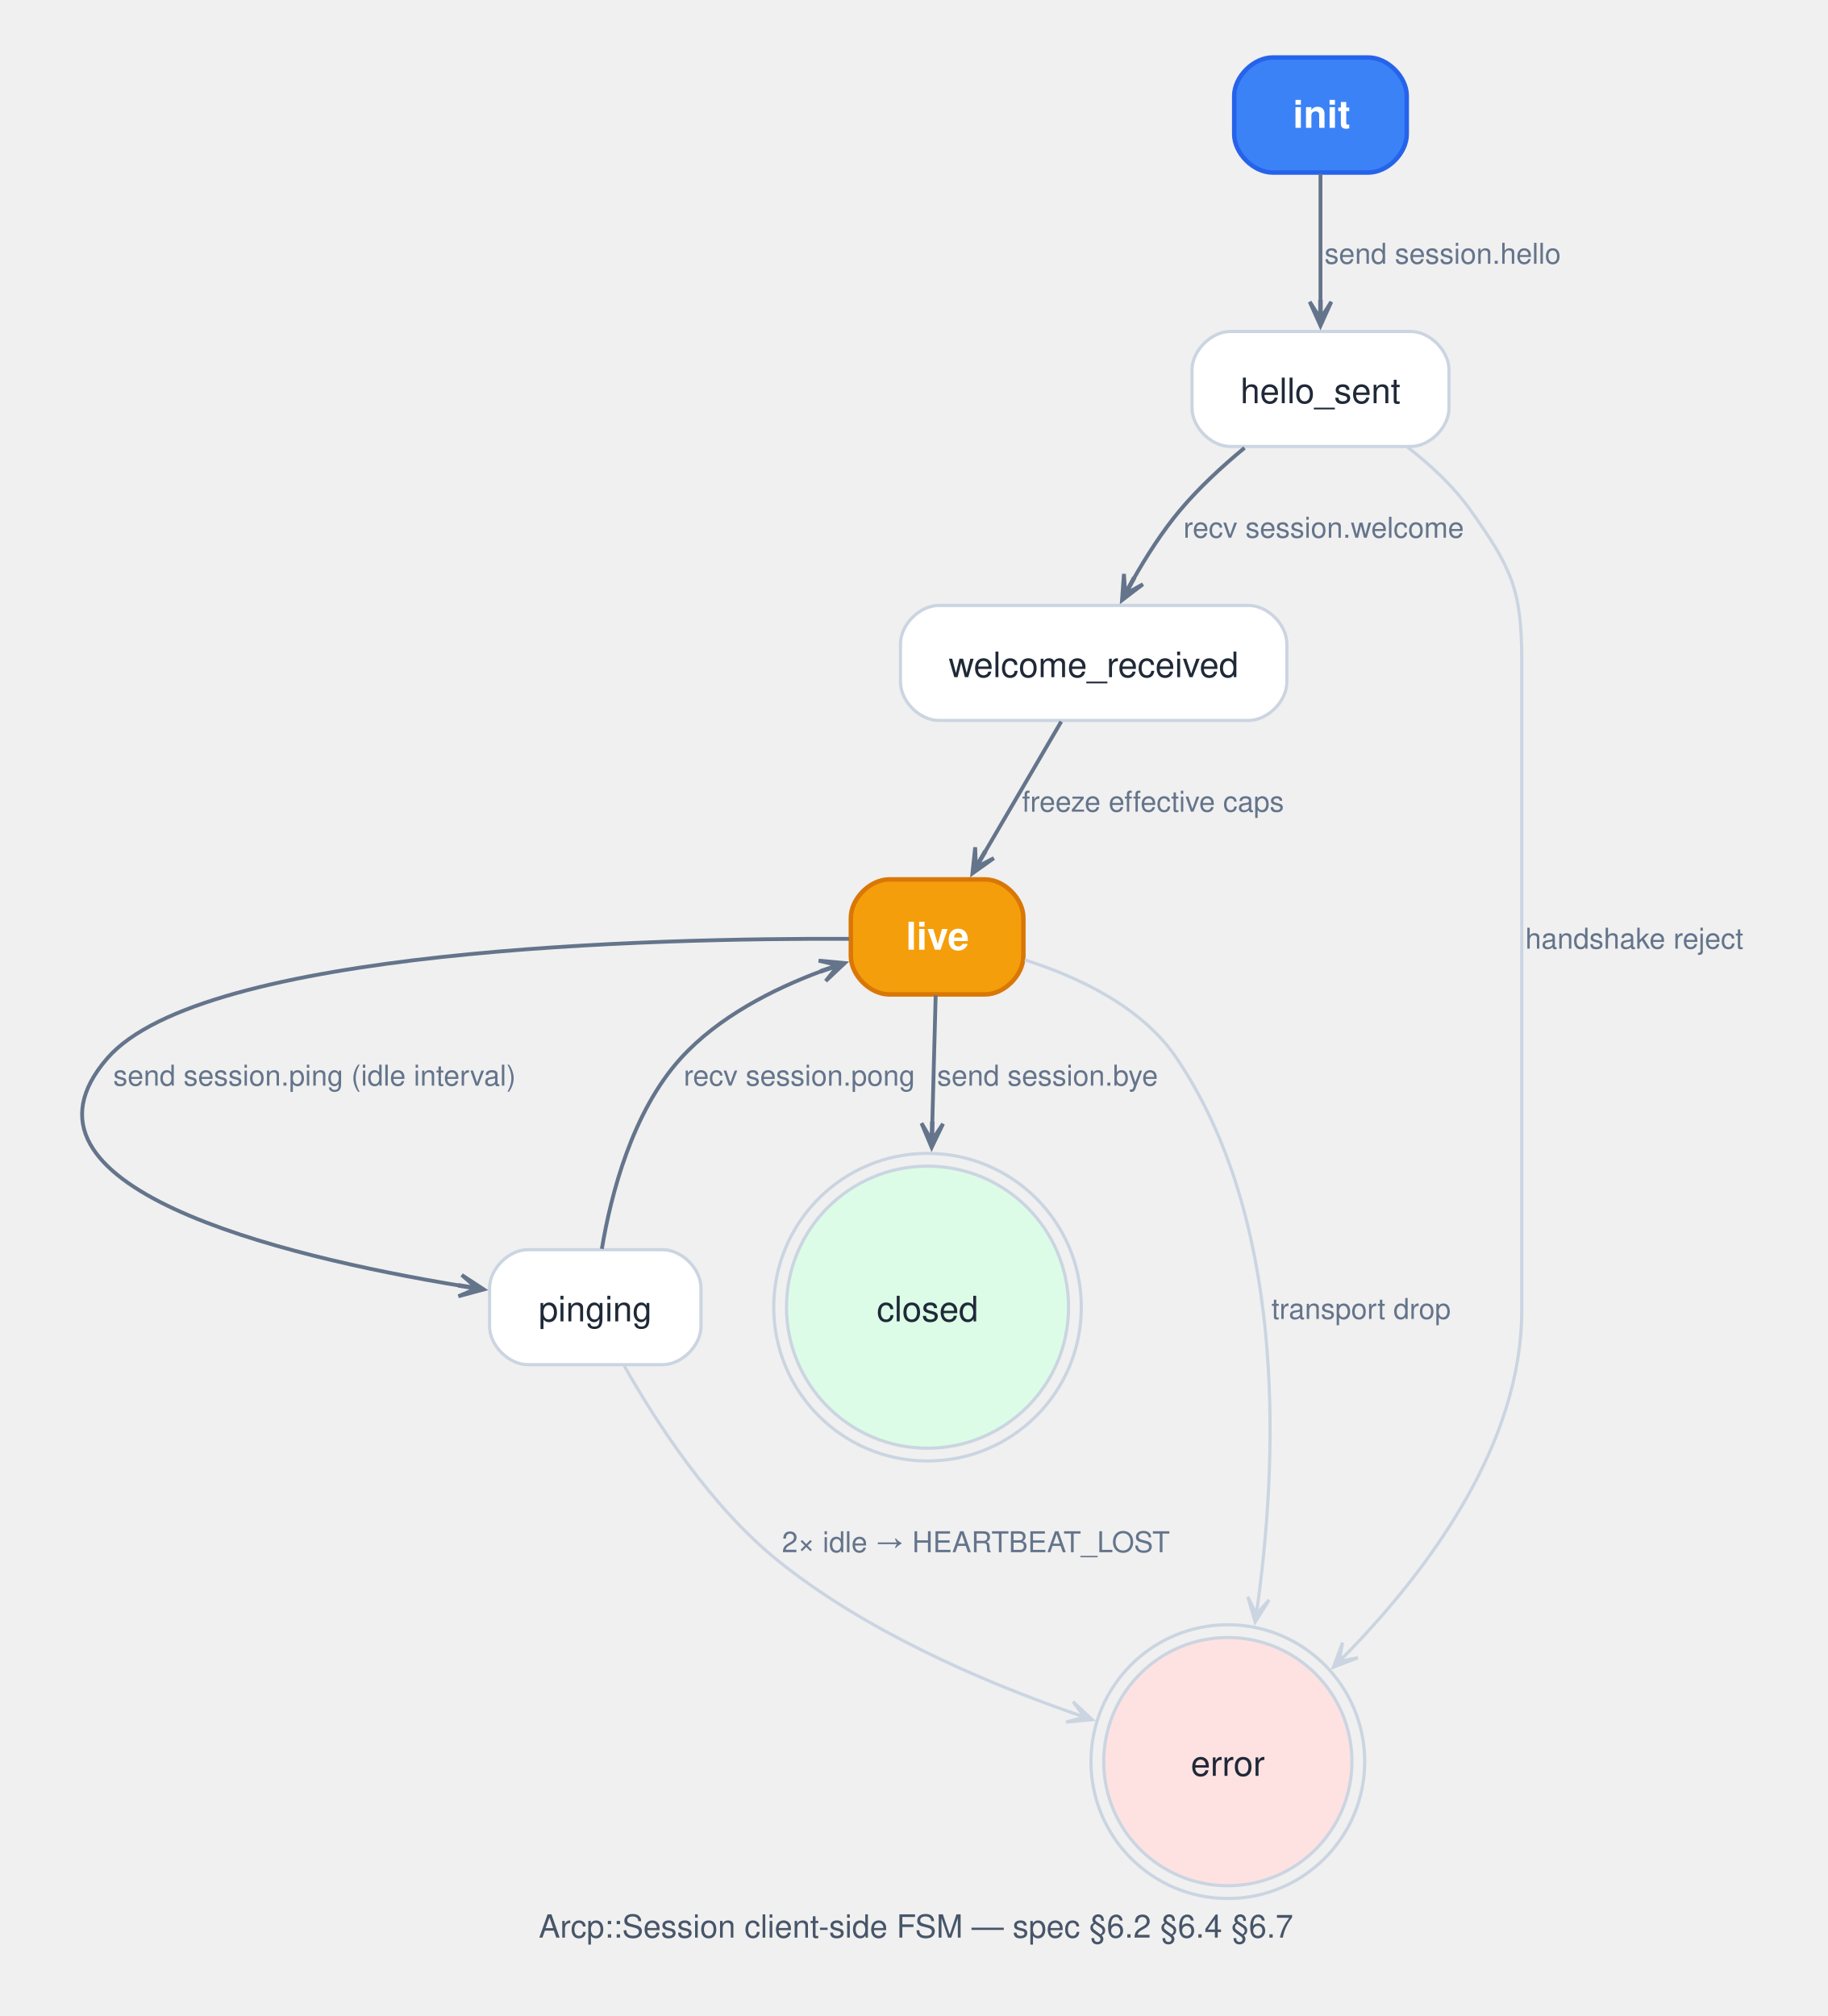
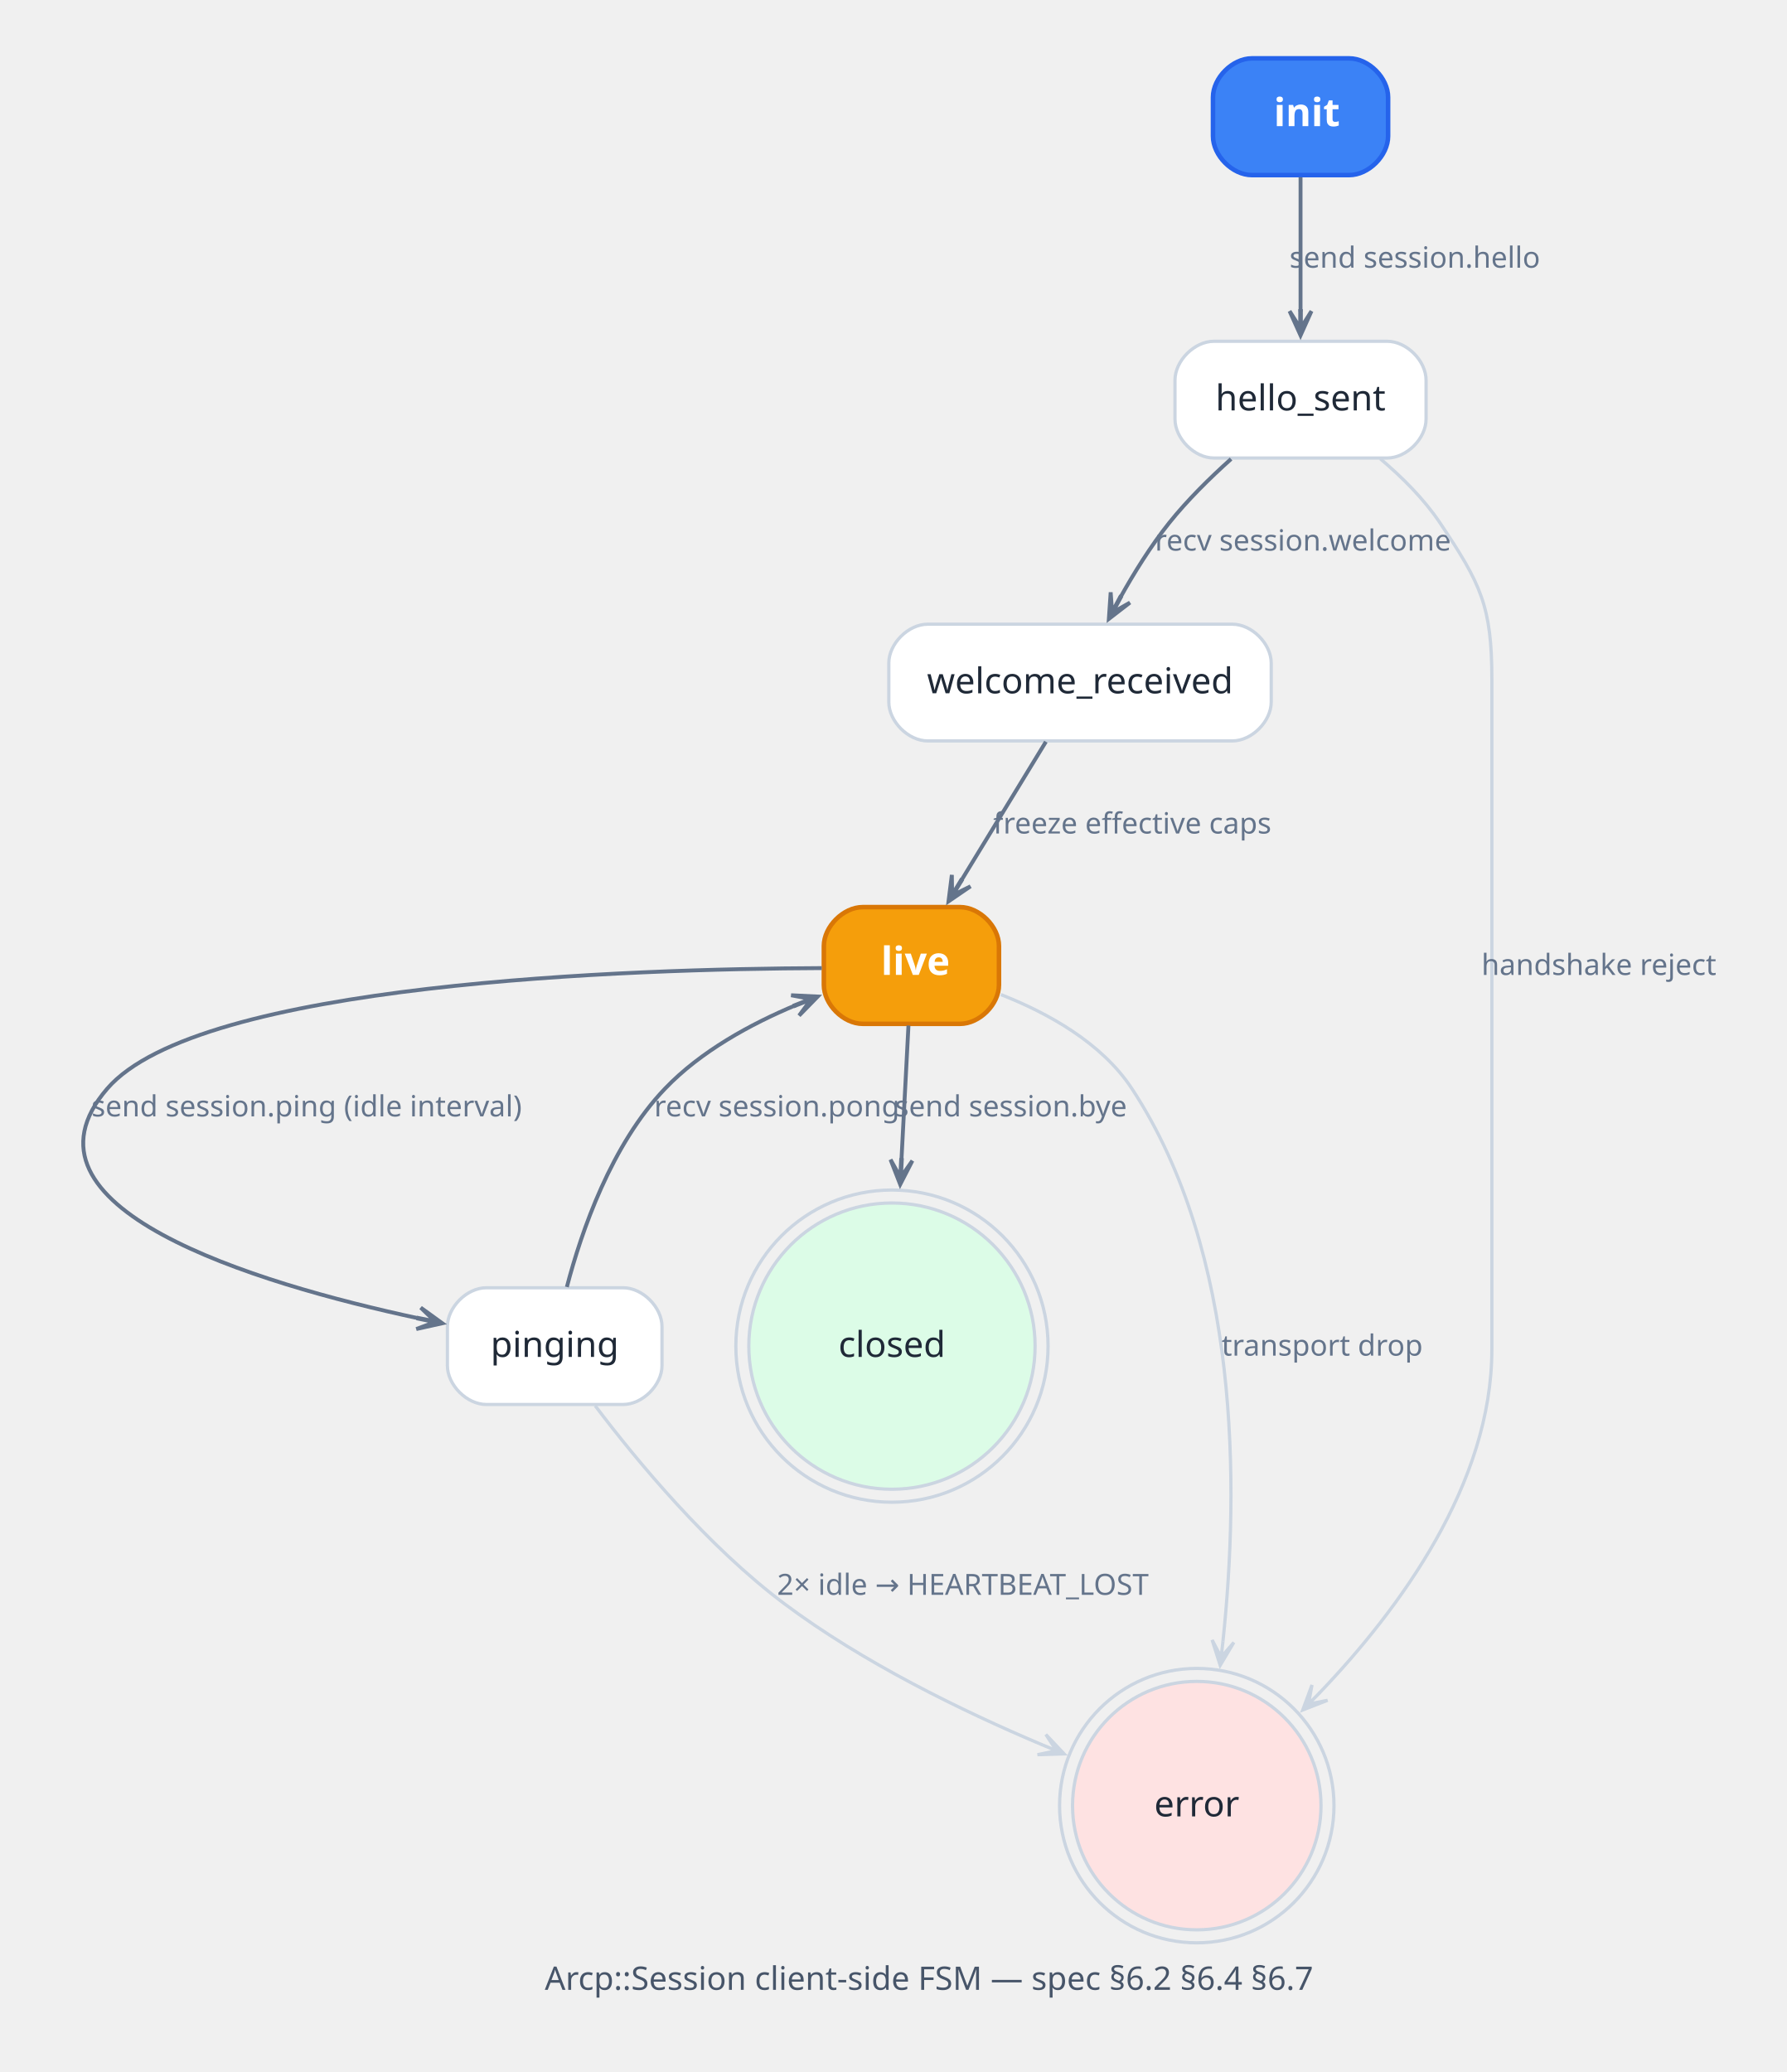
- <svg xmlns="http://www.w3.org/2000/svg" width="572pt" height="631pt" viewBox="0.00 0.00 572.00 631.00">
-   <g id="graph0" class="graph" transform="scale(1 1) rotate(0) translate(25.2 613.47)">
-     <text xml:space="preserve" text-anchor="start" x="143.44" y="-7" font-family="Helvetica,sans-Serif" font-size="10.00" fill="#475569">Arcp::Session client-side FSM — spec §6.2 §6.4 §6.7</text>
+ <svg xmlns="http://www.w3.org/2000/svg" width="551pt" height="639pt" viewBox="0.00 0.00 551.00 639.00">
+   <g id="graph0" class="graph" transform="scale(1 1) rotate(0) translate(25.2 620.66)">
+     <text xml:space="preserve" text-anchor="start" x="142.8" y="-7" font-family="TT Commons Pro Trial" font-size="10.00" fill="#475569">Arcp::Session client-side FSM — spec §6.2 §6.4 §6.7</text>
    <g id="node1" class="node">
-       <path fill="#3b82f6" stroke="#2563eb" stroke-width="1.4" d="M403.13,-595.47C403.13,-595.47 373.13,-595.47 373.13,-595.47 367.13,-595.47 361.13,-589.47 361.13,-583.47 361.13,-583.47 361.13,-571.47 361.13,-571.47 361.13,-565.47 367.13,-559.47 373.13,-559.47 373.13,-559.47 403.13,-559.47 403.13,-559.47 409.13,-559.47 415.13,-565.47 415.13,-571.47 415.13,-571.47 415.13,-583.47 415.13,-583.47 415.13,-589.47 409.13,-595.47 403.13,-595.47" />
-       <text xml:space="preserve" text-anchor="start" x="379.51" y="-573.45" font-family="Helvetica,sans-Serif" font-weight="bold" font-size="12.00" fill="white">init</text>
+       <path fill="#3b82f6" stroke="#2563eb" stroke-width="1.4" d="M390.86,-602.66C390.86,-602.66 360.86,-602.66 360.86,-602.66 354.86,-602.66 348.86,-596.66 348.86,-590.66 348.86,-590.66 348.86,-578.66 348.86,-578.66 348.86,-572.66 354.86,-566.66 360.86,-566.66 360.86,-566.66 390.86,-566.66 390.86,-566.66 396.86,-566.66 402.86,-572.66 402.86,-578.66 402.86,-578.66 402.86,-590.66 402.86,-590.66 402.86,-596.66 396.86,-602.66 390.86,-602.66" />
+       <text xml:space="preserve" text-anchor="start" x="367.61" y="-581.76" font-family="TT Commons Pro Trial" font-weight="bold" font-size="12.00" fill="white">init</text>
    </g>
    <g id="node2" class="node">
-       <path fill="white" stroke="#cbd5e1" d="M416.35,-509.72C416.35,-509.72 359.92,-509.72 359.92,-509.72 353.92,-509.72 347.92,-503.72 347.92,-497.72 347.92,-497.72 347.92,-485.72 347.92,-485.72 347.92,-479.72 353.92,-473.72 359.92,-473.72 359.92,-473.72 416.35,-473.72 416.35,-473.72 422.35,-473.72 428.35,-479.72 428.35,-485.72 428.35,-485.72 428.35,-497.72 428.35,-497.72 428.35,-503.72 422.35,-509.72 416.35,-509.72" />
-       <text xml:space="preserve" text-anchor="middle" x="388.13" y="-487.27" font-family="Helvetica,sans-Serif" font-size="11.00" fill="#1f2937">hello_sent</text>
+       <path fill="white" stroke="#cbd5e1" d="M402.57,-515.41C402.57,-515.41 349.14,-515.41 349.14,-515.41 343.14,-515.41 337.14,-509.41 337.14,-503.41 337.14,-503.41 337.14,-491.41 337.14,-491.41 337.14,-485.41 343.14,-479.41 349.14,-479.41 349.14,-479.41 402.57,-479.41 402.57,-479.41 408.57,-479.41 414.57,-485.41 414.57,-491.41 414.57,-491.41 414.57,-503.41 414.57,-503.41 414.57,-509.41 408.57,-515.41 402.57,-515.41" />
+       <text xml:space="preserve" text-anchor="middle" x="375.86" y="-494.09" font-family="TT Commons Pro Trial" font-size="11.00" fill="#1f2937">hello_sent</text>
    </g>
    <g id="edge1" class="edge">
-       <path fill="none" stroke="#64748b" stroke-width="1.2" d="M388.13,-559.12C388.13,-547.44 388.13,-531.83 388.13,-518.68" />
-       <polygon fill="#64748b" stroke="#64748b" stroke-width="1.2" points="388.13,-511.52 391.51,-519.02 388.23,-513.8 388.23,-519.02 388.13,-519.02 388.03,-519.02 388.03,-513.8 384.76,-519.02 388.13,-511.52" />
-       <text xml:space="preserve" text-anchor="middle" x="426.38" y="-530.92" font-family="Helvetica,sans-Serif" font-size="9.00" fill="#64748b">send session.hello</text>
+       <path fill="none" stroke="#64748b" stroke-width="1.2" d="M375.86,-566C375.86,-554.03 375.86,-538.01 375.86,-524.57" />
+       <polygon fill="#64748b" stroke="#64748b" stroke-width="1.2" points="375.86,-517.22 379.23,-524.72 375.96,-519.51 375.96,-524.72 375.86,-524.72 375.76,-524.72 375.76,-519.51 372.48,-524.72 375.86,-517.22" />
+       <text xml:space="preserve" text-anchor="middle" x="411.11" y="-538.11" font-family="TT Commons Pro Trial" font-size="9.00" fill="#64748b">send session.hello</text>
    </g>
    <g id="node3" class="node">
-       <path fill="white" stroke="#cbd5e1" d="M365.6,-423.97C365.6,-423.97 268.67,-423.97 268.67,-423.97 262.67,-423.97 256.67,-417.97 256.67,-411.97 256.67,-411.97 256.67,-399.97 256.67,-399.97 256.67,-393.97 262.67,-387.97 268.67,-387.97 268.67,-387.97 365.6,-387.97 365.6,-387.97 371.6,-387.97 377.6,-393.97 377.6,-399.97 377.6,-399.97 377.6,-411.97 377.6,-411.97 377.6,-417.97 371.6,-423.97 365.6,-423.97" />
-       <text xml:space="preserve" text-anchor="middle" x="317.13" y="-401.52" font-family="Helvetica,sans-Serif" font-size="11.00" fill="#1f2937">welcome_received</text>
+       <path fill="white" stroke="#cbd5e1" d="M354.82,-428.16C354.82,-428.16 260.89,-428.16 260.89,-428.16 254.89,-428.16 248.89,-422.16 248.89,-416.16 248.89,-416.16 248.89,-404.16 248.89,-404.16 248.89,-398.16 254.89,-392.16 260.89,-392.16 260.89,-392.16 354.82,-392.16 354.82,-392.16 360.82,-392.16 366.82,-398.16 366.82,-404.16 366.82,-404.16 366.82,-416.16 366.82,-416.16 366.82,-422.16 360.82,-428.16 354.82,-428.16" />
+       <text xml:space="preserve" text-anchor="middle" x="307.86" y="-406.84" font-family="TT Commons Pro Trial" font-size="11.00" fill="#1f2937">welcome_received</text>
    </g>
    <g id="edge2" class="edge">
-       <path fill="none" stroke="#64748b" stroke-width="1.2" d="M364.36,-473.29C357.37,-467.52 350.03,-460.76 344.13,-453.72 338.65,-447.18 333.65,-439.38 329.49,-432.04" />
-       <polygon fill="#64748b" stroke="#64748b" stroke-width="1.2" points="326.01,-425.62 332.55,-430.61 327.18,-427.59 329.67,-432.17 329.58,-432.22 329.49,-432.26 327.01,-427.68 326.61,-433.83 326.01,-425.62" />
-       <text xml:space="preserve" text-anchor="middle" x="389.13" y="-445.17" font-family="Helvetica,sans-Serif" font-size="9.00" fill="#64748b">recv session.welcome</text>
+       <path fill="none" stroke="#64748b" stroke-width="1.2" d="M354.44,-479.11C347.89,-473.25 340.95,-466.4 335.36,-459.41 329.67,-452.29 324.43,-443.86 320.09,-436.04" />
+       <polygon fill="#64748b" stroke="#64748b" stroke-width="1.2" points="316.75,-429.8 323.26,-434.82 317.92,-431.77 320.38,-436.37 320.29,-436.41 320.2,-436.46 317.74,-431.86 317.31,-438 316.75,-429.8" />
+       <text xml:space="preserve" text-anchor="middle" x="376.61" y="-450.86" font-family="TT Commons Pro Trial" font-size="9.00" fill="#64748b">recv session.welcome</text>
    </g>
    <g id="node7" class="node">
-       <ellipse fill="#fee2e2" stroke="#cbd5e1" cx="359.13" cy="-62.09" rx="38.84" ry="38.84" />
-       <ellipse fill="none" stroke="#cbd5e1" cx="359.13" cy="-62.09" rx="42.84" ry="42.84" />
-       <text xml:space="preserve" text-anchor="middle" x="359.13" y="-57.64" font-family="Helvetica,sans-Serif" font-size="11.00" fill="#1f2937">error</text>
+       <ellipse fill="#fee2e2" stroke="#cbd5e1" cx="343.86" cy="-63.81" rx="38.31" ry="38.31" />
+       <ellipse fill="none" stroke="#cbd5e1" cx="343.86" cy="-63.81" rx="42.31" ry="42.31" />
+       <text xml:space="preserve" text-anchor="middle" x="343.86" y="-60.49" font-family="TT Commons Pro Trial" font-size="11.00" fill="#1f2937">error</text>
    </g>
    <g id="edge7" class="edge">
-       <path fill="none" stroke="#cbd5e1" d="M415.46,-473.46C422.64,-467.88 429.85,-461.18 435.13,-453.72 447.84,-435.81 451.13,-428.93 451.13,-406.97 451.13,-406.97 451.13,-406.97 451.13,-203.33 451.13,-161.81 422.6,-123.04 397.31,-96.84" />
-       <polygon fill="#cbd5e1" stroke="#cbd5e1" points="392.17,-91.65 399.84,-94.6 393.95,-93.45 397.45,-96.97 397.45,-96.97 397.45,-96.97 393.95,-93.45 395.05,-99.35 392.17,-91.65" />
-       <text xml:space="preserve" text-anchor="middle" x="486.38" y="-316.55" font-family="Helvetica,sans-Serif" font-size="9.00" fill="#64748b">handshake reject</text>
+       <path fill="none" stroke="#cbd5e1" d="M400.43,-479.2C407.15,-473.53 413.92,-466.78 418.86,-459.41 431.43,-440.64 434.86,-433.75 434.86,-411.16 434.86,-411.16 434.86,-411.16 434.86,-204.52 434.86,-163.25 406.63,-124.62 381.62,-98.48" />
+       <polygon fill="#cbd5e1" stroke="#cbd5e1" points="376.54,-93.31 384.2,-96.29 378.31,-95.12 381.8,-98.66 381.8,-98.66 381.8,-98.66 378.31,-95.12 379.39,-101.03 376.54,-93.31" />
+       <text xml:space="preserve" text-anchor="middle" x="467.86" y="-319.99" font-family="TT Commons Pro Trial" font-size="9.00" fill="#64748b">handshake reject</text>
    </g>
    <g id="node4" class="node">
-       <path fill="#f59e0b" stroke="#d97706" stroke-width="1.4" d="M283.13,-338.22C283.13,-338.22 253.13,-338.22 253.13,-338.22 247.13,-338.22 241.13,-332.22 241.13,-326.22 241.13,-326.22 241.13,-314.22 241.13,-314.22 241.13,-308.22 247.13,-302.22 253.13,-302.22 253.13,-302.22 283.13,-302.22 283.13,-302.22 289.13,-302.22 295.13,-308.22 295.13,-314.22 295.13,-314.22 295.13,-326.22 295.13,-326.22 295.13,-332.22 289.13,-338.22 283.13,-338.22" />
-       <text xml:space="preserve" text-anchor="start" x="258.38" y="-316.2" font-family="Helvetica,sans-Serif" font-weight="bold" font-size="12.00" fill="white">live</text>
+       <path fill="#f59e0b" stroke="#d97706" stroke-width="1.4" d="M270.86,-340.91C270.86,-340.91 240.86,-340.91 240.86,-340.91 234.86,-340.91 228.86,-334.91 228.86,-328.91 228.86,-328.91 228.86,-316.91 228.86,-316.91 228.86,-310.91 234.86,-304.91 240.86,-304.91 240.86,-304.91 270.86,-304.91 270.86,-304.91 276.86,-304.91 282.86,-310.91 282.86,-316.91 282.86,-316.91 282.86,-328.91 282.86,-328.91 282.86,-334.91 276.86,-340.91 270.86,-340.91" />
+       <text xml:space="preserve" text-anchor="start" x="246.48" y="-320.01" font-family="TT Commons Pro Trial" font-weight="bold" font-size="12.00" fill="white">live</text>
    </g>
    <g id="edge3" class="edge">
-       <path fill="none" stroke="#64748b" stroke-width="1.2" d="M306.98,-387.62C300,-375.68 290.61,-359.64 282.82,-346.32" />
-       <polygon fill="#64748b" stroke="#64748b" stroke-width="1.2" points="279.18,-340.1 285.88,-344.87 280.42,-342.03 283.05,-346.53 282.97,-346.58 282.88,-346.63 280.25,-342.13 280.05,-348.28 279.18,-340.1" />
-       <text xml:space="preserve" text-anchor="middle" x="335.73" y="-359.42" font-family="Helvetica,sans-Serif" font-size="9.00" fill="#64748b">freeze effective caps</text>
+       <path fill="none" stroke="#64748b" stroke-width="1.2" d="M297.33,-391.91C289.77,-379.51 279.46,-362.61 271.02,-348.76" />
+       <polygon fill="#64748b" stroke="#64748b" stroke-width="1.2" points="267.3,-342.68 274.09,-347.32 268.58,-344.58 271.3,-349.03 271.21,-349.08 271.12,-349.13 268.41,-344.68 268.33,-350.84 267.3,-342.68" />
+       <text xml:space="preserve" text-anchor="middle" x="323.97" y="-363.61" font-family="TT Commons Pro Trial" font-size="9.00" fill="#64748b">freeze effective caps</text>
    </g>
    <g id="node5" class="node">
-       <path fill="white" stroke="#cbd5e1" d="M182.22,-222.33C182.22,-222.33 140.04,-222.33 140.04,-222.33 134.04,-222.33 128.04,-216.33 128.04,-210.33 128.04,-210.33 128.04,-198.33 128.04,-198.33 128.04,-192.33 134.04,-186.33 140.04,-186.33 140.04,-186.33 182.22,-186.33 182.22,-186.33 188.22,-186.33 194.22,-192.33 194.22,-198.33 194.22,-198.33 194.22,-210.33 194.22,-210.33 194.22,-216.33 188.22,-222.33 182.22,-222.33" />
-       <text xml:space="preserve" text-anchor="middle" x="161.13" y="-199.88" font-family="Helvetica,sans-Serif" font-size="11.00" fill="#1f2937">pinging</text>
+       <path fill="white" stroke="#cbd5e1" d="M166.95,-223.52C166.95,-223.52 124.77,-223.52 124.77,-223.52 118.77,-223.52 112.77,-217.52 112.77,-211.52 112.77,-211.52 112.77,-199.52 112.77,-199.52 112.77,-193.52 118.77,-187.52 124.77,-187.52 124.77,-187.52 166.95,-187.52 166.95,-187.52 172.95,-187.52 178.95,-193.52 178.95,-199.52 178.95,-199.52 178.95,-211.52 178.95,-211.52 178.95,-217.52 172.95,-223.52 166.95,-223.52" />
+       <text xml:space="preserve" text-anchor="middle" x="145.86" y="-202.19" font-family="TT Commons Pro Trial" font-size="11.00" fill="#1f2937">pinging</text>
    </g>
    <g id="edge4" class="edge">
-       <path fill="none" stroke="#64748b" stroke-width="1.2" d="M240.57,-319.62C179.98,-319.86 38.23,-316.63 8.38,-282.22 -26.52,-241.99 62.51,-220.38 118.91,-211.05" />
-       <polygon fill="#64748b" stroke="#64748b" stroke-width="1.2" points="126.22,-209.89 119.34,-214.4 123.98,-210.35 118.83,-211.17 118.81,-211.07 118.8,-210.97 123.94,-210.15 118.28,-207.74 126.22,-209.89" />
-       <text xml:space="preserve" text-anchor="middle" x="73.26" y="-273.67" font-family="Helvetica,sans-Serif" font-size="9.00" fill="#64748b">send session.ping (idle interval)</text>
+       <path fill="none" stroke="#64748b" stroke-width="1.2" d="M228.21,-322.1C169.63,-321.86 36.06,-317.64 7.86,-284.91 -23.69,-248.31 52.73,-225.07 104.01,-214.06" />
+       <polygon fill="#64748b" stroke="#64748b" stroke-width="1.2" points="111.2,-212.57 104.54,-217.39 108.98,-213.13 103.88,-214.19 103.86,-214.09 103.84,-213.99 108.94,-212.93 103.17,-210.79 111.2,-212.57" />
+       <text xml:space="preserve" text-anchor="middle" x="69.36" y="-276.36" font-family="TT Commons Pro Trial" font-size="9.00" fill="#64748b">send session.ping (idle interval)</text>
    </g>
    <g id="node6" class="node">
-       <ellipse fill="#dcfce7" stroke="#cbd5e1" cx="265.13" cy="-204.33" rx="44.14" ry="44.14" />
-       <ellipse fill="none" stroke="#cbd5e1" cx="265.13" cy="-204.33" rx="48.14" ry="48.14" />
-       <text xml:space="preserve" text-anchor="middle" x="265.13" y="-199.88" font-family="Helvetica,sans-Serif" font-size="11.00" fill="#1f2937">closed</text>
+       <ellipse fill="#dcfce7" stroke="#cbd5e1" cx="249.86" cy="-205.52" rx="44.14" ry="44.14" />
+       <ellipse fill="none" stroke="#cbd5e1" cx="249.86" cy="-205.52" rx="48.14" ry="48.14" />
+       <text xml:space="preserve" text-anchor="middle" x="249.86" y="-202.19" font-family="TT Commons Pro Trial" font-size="11.00" fill="#1f2937">closed</text>
    </g>
    <g id="edge6" class="edge">
-       <path fill="none" stroke="#64748b" stroke-width="1.2" d="M267.68,-301.92C267.39,-291 267,-276.21 266.61,-261.49" />
-       <polygon fill="#64748b" stroke="#64748b" stroke-width="1.2" points="266.42,-254.33 269.99,-261.73 266.58,-256.61 266.72,-261.82 266.62,-261.82 266.52,-261.83 266.38,-256.61 263.25,-261.91 266.42,-254.33" />
-       <text xml:space="preserve" text-anchor="middle" x="302.7" y="-273.67" font-family="Helvetica,sans-Serif" font-size="9.00" fill="#64748b">send session.bye</text>
+       <path fill="none" stroke="#64748b" stroke-width="1.2" d="M254.95,-304.39C254.36,-293.16 253.57,-277.9 252.78,-262.78" />
+       <polygon fill="#64748b" stroke="#64748b" stroke-width="1.2" points="252.4,-255.38 256.16,-262.7 252.62,-257.66 252.89,-262.87 252.79,-262.87 252.69,-262.88 252.42,-257.67 249.42,-263.05 252.4,-255.38" />
+       <text xml:space="preserve" text-anchor="middle" x="286.54" y="-276.36" font-family="TT Commons Pro Trial" font-size="9.00" fill="#64748b">send session.bye</text>
    </g>
    <g id="edge9" class="edge">
-       <path fill="none" stroke="#cbd5e1" d="M295.59,-313.02C312.22,-307.74 332.26,-298.36 343.13,-282.22 376.73,-232.33 375.01,-160.76 368.73,-113.15" />
-       <polygon fill="#cbd5e1" stroke="#cbd5e1" points="367.68,-105.76 372.08,-112.71 368.04,-108.26 368.74,-113.18 368.74,-113.18 368.74,-113.18 368.04,-108.26 365.39,-113.65 367.68,-105.76" />
-       <text xml:space="preserve" text-anchor="middle" x="400.85" y="-200.65" font-family="Helvetica,sans-Serif" font-size="9.00" fill="#64748b">transport drop</text>
+       <path fill="none" stroke="#cbd5e1" d="M283.46,-313.93C297.94,-308.25 314.56,-299.06 323.86,-284.91 357.19,-234.2 356.97,-162.14 351.93,-114.47" />
+       <polygon fill="#cbd5e1" stroke="#cbd5e1" points="351.08,-107.07 355.29,-114.14 351.37,-109.59 351.94,-114.52 351.94,-114.52 351.94,-114.52 351.37,-109.59 348.59,-114.91 351.08,-107.07" />
+       <text xml:space="preserve" text-anchor="middle" x="382.53" y="-202.59" font-family="TT Commons Pro Trial" font-size="9.00" fill="#64748b">transport drop</text>
    </g>
    <g id="edge5" class="edge">
-       <path fill="none" stroke="#64748b" stroke-width="1.2" d="M163.19,-222.59C166.04,-239.62 172.69,-265.47 187.88,-282.22 199.62,-295.16 216.8,-303.92 232.26,-309.64" />
-       <polygon fill="#64748b" stroke="#64748b" stroke-width="1.2" points="239.24,-312.04 231.05,-312.79 237.04,-311.39 232.12,-309.7 232.15,-309.6 232.18,-309.51 237.11,-311.2 233.25,-306.41 239.24,-312.04" />
-       <text xml:space="preserve" text-anchor="middle" x="225.01" y="-273.67" font-family="Helvetica,sans-Serif" font-size="9.00" fill="#64748b">recv session.pong</text>
+       <path fill="none" stroke="#64748b" stroke-width="1.2" d="M149.61,-223.76C154.15,-241.1 163.34,-267.66 179.86,-284.91 190.88,-296.43 206.24,-304.84 220.27,-310.7" />
+       <polygon fill="#64748b" stroke="#64748b" stroke-width="1.2" points="226.97,-313.33 218.76,-313.73 224.81,-312.59 219.95,-310.68 219.99,-310.59 220.03,-310.5 224.88,-312.4 221.22,-307.45 226.97,-313.33" />
+       <text xml:space="preserve" text-anchor="middle" x="214.36" y="-276.36" font-family="TT Commons Pro Trial" font-size="9.00" fill="#64748b">recv session.pong</text>
    </g>
    <g id="edge8" class="edge">
-       <path fill="none" stroke="#cbd5e1" d="M170.2,-185.98C180.04,-168.56 197.23,-141.93 218.38,-124.93 245.38,-103.23 281.19,-87.64 309.93,-77.54" />
-       <polygon fill="#cbd5e1" stroke="#cbd5e1" points="316.68,-75.23 310.67,-80.85 314.28,-76.05 309.58,-77.66 309.58,-77.66 309.58,-77.66 314.28,-76.05 308.49,-74.46 316.68,-75.23" />
-       <text xml:space="preserve" text-anchor="middle" x="280.26" y="-127.63" font-family="Helvetica,sans-Serif" font-size="9.00" fill="#64748b">2× idle → HEARTBEAT_LOST</text>
+       <path fill="none" stroke="#cbd5e1" d="M158.34,-187.13C171.36,-169.93 193.13,-143.71 216.61,-126.12 240.78,-108.02 271.15,-93.14 296.16,-82.58" />
+       <polygon fill="#cbd5e1" stroke="#cbd5e1" points="302.95,-79.77 297.31,-85.75 300.61,-80.74 296.02,-82.64 296.02,-82.64 296.02,-82.64 300.61,-80.74 294.73,-79.52 302.95,-79.77" />
+       <text xml:space="preserve" text-anchor="middle" x="271.73" y="-128.82" font-family="TT Commons Pro Trial" font-size="9.00" fill="#64748b">2× idle → HEARTBEAT_LOST</text>
    </g>
  </g>
</svg>
